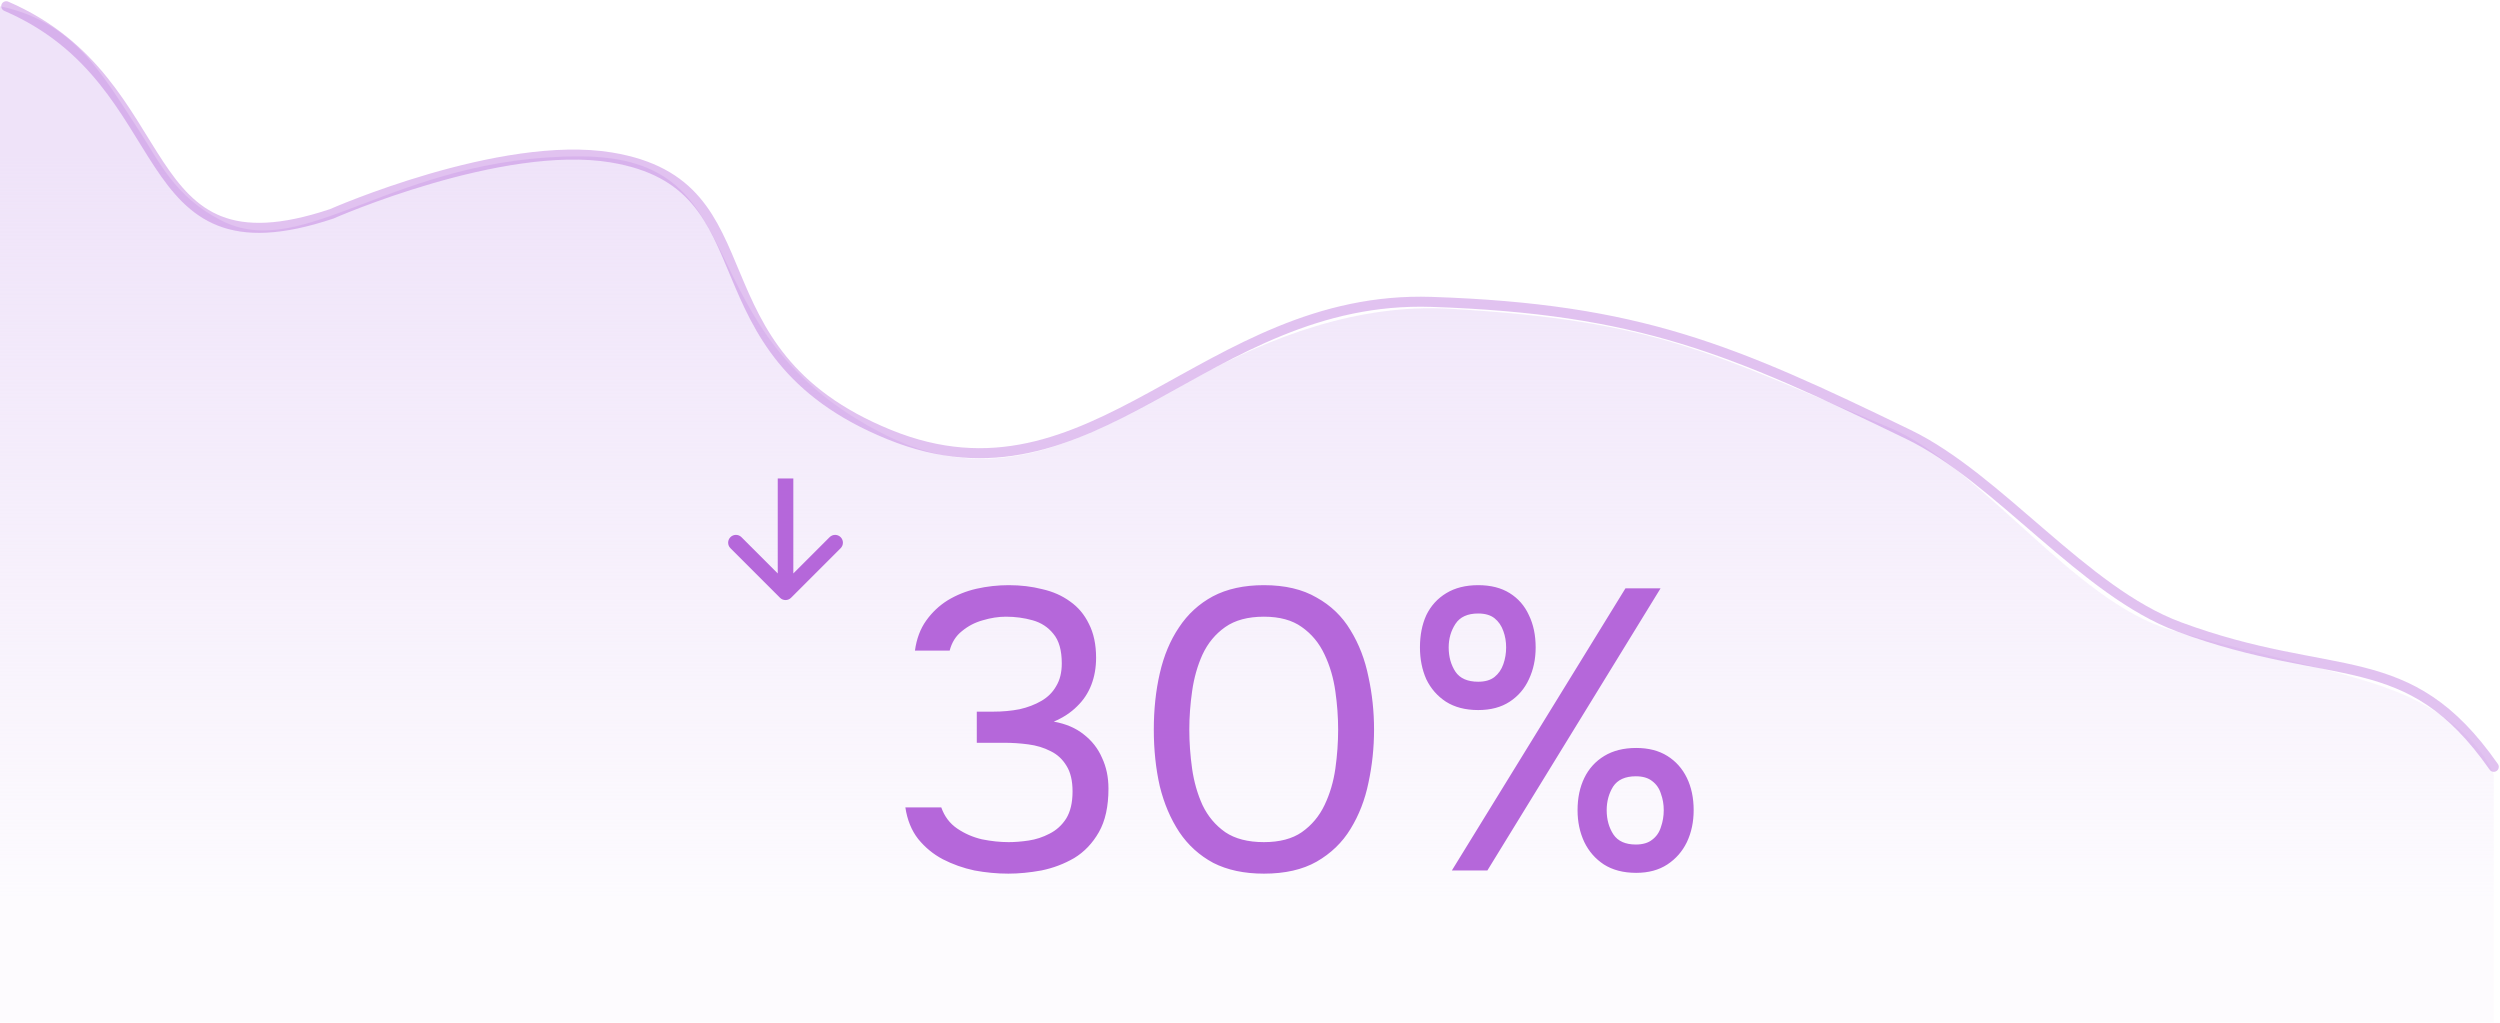
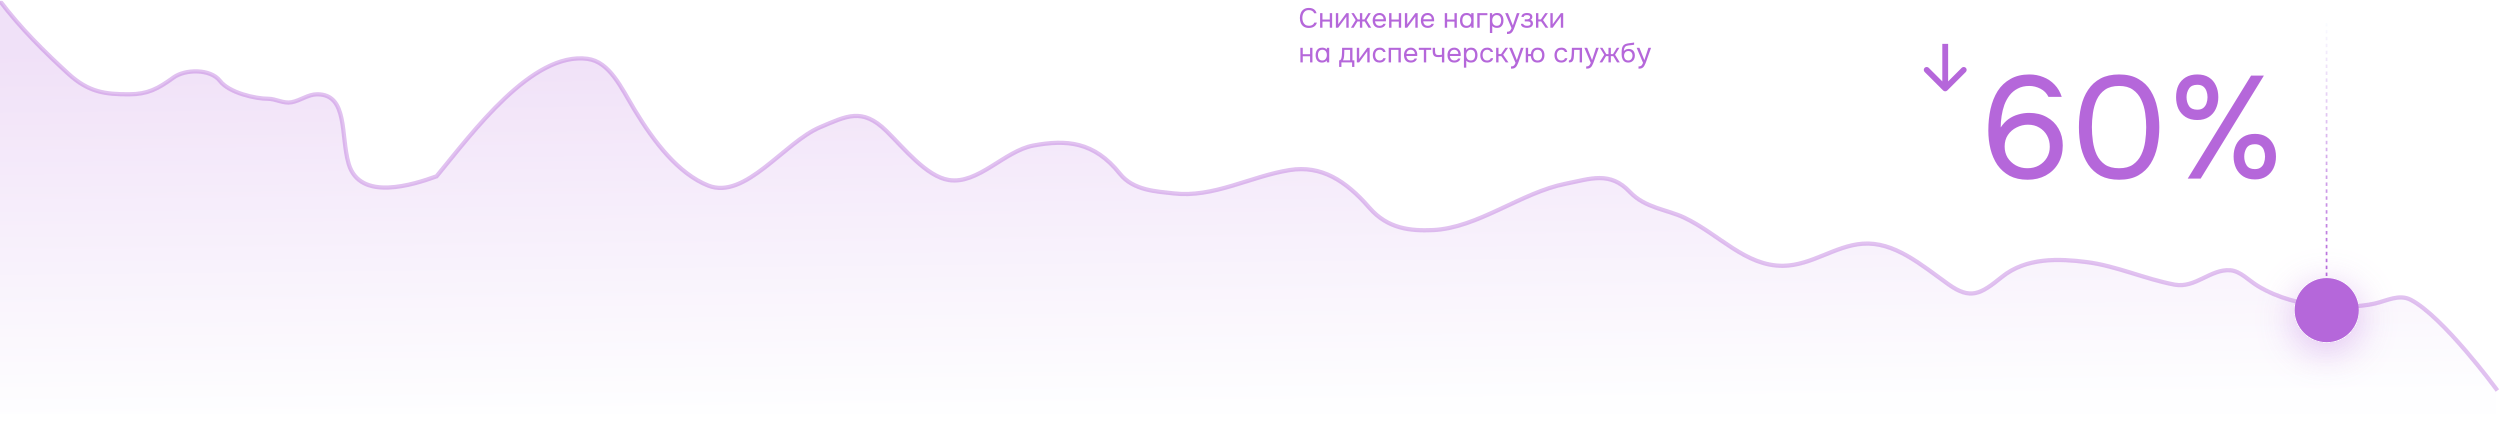
- <svg xmlns="http://www.w3.org/2000/svg" width="401" height="164" viewBox="0 0 401 164" fill="none">
-   <path d="M92.903 25.081C63.297 25.081 48.771 42.111 35.556 35.394C27.921 31.514 25.515 25.832 22.222 20.81C16.332 11.829 11.877 3.501 0 1V164H400V124.226C400 124.226 397.752 117.503 387.407 112.294C378.826 107.972 363.75 105.559 348.148 101.024C332.743 96.546 317.602 74.635 302.963 68.541C274.036 56.498 265.788 51.479 232.688 49.531C217.778 48.653 203.672 54.104 191.852 60.586C175.347 69.635 160.545 78.979 142.222 69.867C108.592 53.142 122.509 25.081 92.903 25.081Z" fill="url(#paint0_linear_10001_20561)" />
-   <path d="M1 1C29.469 13.309 20.481 45.239 53.194 34.305C53.194 34.305 80.376 22.329 98.054 25.255C124.571 29.644 109.79 56.327 142.611 69.7C175.433 83.073 193.16 47.215 229.616 48.424C262.966 49.531 277.928 56.027 306.14 69.7C320.582 76.699 334.275 94.905 349.532 100.555C374.538 109.816 386.17 103.214 400 123" stroke="#B567DA" stroke-opacity="0.4" stroke-width="1.608" stroke-linecap="round" />
-   <path d="M125.116 95.884C125.604 96.372 126.396 96.372 126.884 95.884L134.839 87.929C135.327 87.441 135.327 86.649 134.839 86.161C134.351 85.673 133.559 85.673 133.071 86.161L126 93.232L118.929 86.161C118.441 85.673 117.649 85.673 117.161 86.161C116.673 86.649 116.673 87.441 117.161 87.929L125.116 95.884ZM127.25 78L127.25 76.75L124.75 76.75L124.75 78L127.25 78ZM127.25 95L127.25 78L124.75 78L124.75 95L127.25 95Z" fill="#B567DA" />
-   <path d="M161.733 140.133C159.941 140.133 158.128 139.962 156.293 139.621C154.501 139.237 152.816 138.64 151.237 137.829C149.701 137.018 148.379 135.93 147.269 134.565C146.203 133.2 145.52 131.514 145.221 129.509H150.981C151.493 130.96 152.347 132.09 153.541 132.901C154.736 133.712 156.059 134.288 157.509 134.629C159.003 134.928 160.432 135.077 161.797 135.077C162.779 135.077 163.845 134.992 164.997 134.821C166.149 134.65 167.259 134.288 168.325 133.733C169.435 133.178 170.331 132.368 171.013 131.301C171.696 130.192 172.037 128.741 172.037 126.949C172.037 125.242 171.717 123.877 171.077 122.853C170.437 121.786 169.584 120.997 168.517 120.485C167.451 119.93 166.256 119.568 164.933 119.397C163.653 119.226 162.352 119.141 161.029 119.141H156.677V114.149H159.301C160.795 114.149 162.203 114.021 163.525 113.765C164.848 113.466 166.021 113.018 167.045 112.421C168.069 111.824 168.859 111.034 169.413 110.053C170.011 109.072 170.309 107.856 170.309 106.405C170.309 104.314 169.861 102.736 168.965 101.669C168.112 100.602 167.003 99.877 165.637 99.493C164.272 99.109 162.843 98.917 161.349 98.917C160.155 98.917 158.917 99.109 157.637 99.493C156.4 99.834 155.291 100.41 154.309 101.221C153.328 101.989 152.667 103.034 152.325 104.357H146.757C147.013 102.48 147.611 100.88 148.549 99.557C149.488 98.234 150.64 97.146 152.005 96.293C153.413 95.44 154.949 94.821 156.613 94.437C158.32 94.053 160.048 93.861 161.797 93.861C163.717 93.861 165.509 94.074 167.173 94.501C168.88 94.885 170.373 95.546 171.653 96.485C172.933 97.381 173.936 98.576 174.661 100.069C175.429 101.562 175.813 103.376 175.813 105.509C175.813 107.088 175.557 108.538 175.045 109.861C174.533 111.184 173.765 112.336 172.741 113.317C171.76 114.298 170.523 115.109 169.029 115.749C170.949 116.09 172.549 116.773 173.829 117.797C175.152 118.821 176.133 120.08 176.773 121.573C177.456 123.024 177.797 124.666 177.797 126.501C177.797 129.36 177.285 131.685 176.261 133.477C175.237 135.269 173.915 136.656 172.293 137.637C170.672 138.576 168.923 139.237 167.045 139.621C165.168 139.962 163.397 140.133 161.733 140.133ZM202.734 140.133C199.577 140.133 196.867 139.557 194.606 138.405C192.387 137.21 190.574 135.568 189.166 133.477C187.758 131.344 186.713 128.89 186.03 126.117C185.39 123.301 185.07 120.272 185.07 117.029C185.07 113.786 185.39 110.778 186.03 108.005C186.67 105.189 187.694 102.736 189.102 100.645C190.51 98.512 192.323 96.848 194.542 95.653C196.803 94.458 199.534 93.861 202.734 93.861C206.105 93.861 208.921 94.522 211.182 95.845C213.486 97.125 215.299 98.874 216.622 101.093C217.987 103.312 218.947 105.808 219.502 108.581C220.099 111.312 220.398 114.128 220.398 117.029C220.398 119.93 220.099 122.768 219.502 125.541C218.947 128.272 217.987 130.746 216.622 132.965C215.299 135.141 213.486 136.89 211.182 138.213C208.921 139.493 206.105 140.133 202.734 140.133ZM202.734 135.077C205.251 135.077 207.278 134.544 208.814 133.477C210.393 132.368 211.609 130.917 212.462 129.125C213.315 127.333 213.891 125.392 214.19 123.301C214.489 121.168 214.638 119.077 214.638 117.029C214.638 115.024 214.489 112.976 214.19 110.885C213.891 108.752 213.315 106.789 212.462 104.997C211.609 103.162 210.393 101.69 208.814 100.581C207.278 99.472 205.251 98.917 202.734 98.917C200.174 98.917 198.105 99.472 196.526 100.581C194.947 101.69 193.731 103.162 192.878 104.997C192.067 106.789 191.513 108.752 191.214 110.885C190.915 112.976 190.766 115.024 190.766 117.029C190.766 119.077 190.915 121.168 191.214 123.301C191.513 125.392 192.067 127.333 192.878 129.125C193.731 130.917 194.947 132.368 196.526 133.477C198.105 134.544 200.174 135.077 202.734 135.077ZM232.88 139.621L260.72 94.373H266.352L238.576 139.621H232.88ZM262.448 140.005C260.4 140.005 258.672 139.557 257.264 138.661C255.899 137.765 254.854 136.57 254.128 135.077C253.403 133.541 253.04 131.834 253.04 129.957C253.04 127.994 253.403 126.266 254.128 124.773C254.854 123.28 255.92 122.106 257.328 121.253C258.736 120.4 260.443 119.973 262.448 119.973C264.411 119.973 266.075 120.4 267.44 121.253C268.806 122.106 269.851 123.28 270.576 124.773C271.302 126.266 271.664 127.994 271.664 129.957C271.664 131.834 271.302 133.541 270.576 135.077C269.851 136.57 268.806 137.765 267.44 138.661C266.075 139.557 264.411 140.005 262.448 140.005ZM262.384 135.461C263.494 135.461 264.368 135.205 265.008 134.693C265.691 134.181 266.16 133.498 266.416 132.645C266.715 131.792 266.864 130.896 266.864 129.957C266.864 129.018 266.715 128.144 266.416 127.333C266.16 126.48 265.691 125.797 265.008 125.285C264.368 124.773 263.494 124.517 262.384 124.517C260.678 124.517 259.462 125.072 258.736 126.181C258.054 127.29 257.712 128.549 257.712 129.957C257.712 131.45 258.075 132.752 258.8 133.861C259.526 134.928 260.72 135.461 262.384 135.461ZM237.104 113.893C235.056 113.893 233.328 113.445 231.92 112.549C230.555 111.653 229.51 110.458 228.784 108.965C228.102 107.429 227.76 105.722 227.76 103.845C227.76 101.882 228.102 100.154 228.784 98.661C229.51 97.168 230.576 95.994 231.984 95.141C233.392 94.288 235.099 93.861 237.104 93.861C239.11 93.861 240.795 94.288 242.16 95.141C243.526 95.994 244.55 97.168 245.232 98.661C245.958 100.154 246.32 101.882 246.32 103.845C246.32 105.722 245.958 107.429 245.232 108.965C244.55 110.458 243.526 111.653 242.16 112.549C240.795 113.445 239.11 113.893 237.104 113.893ZM237.104 109.349C238.214 109.349 239.088 109.093 239.728 108.581C240.368 108.069 240.838 107.386 241.136 106.533C241.435 105.68 241.584 104.784 241.584 103.845C241.584 102.906 241.435 102.032 241.136 101.221C240.838 100.368 240.368 99.685 239.728 99.173C239.088 98.661 238.214 98.405 237.104 98.405C235.398 98.405 234.182 98.96 233.456 100.069C232.731 101.178 232.368 102.437 232.368 103.845C232.368 105.338 232.731 106.64 233.456 107.749C234.182 108.816 235.398 109.349 237.104 109.349Z" fill="#B567DA" />
+ <svg xmlns="http://www.w3.org/2000/svg" width="1442" height="258" viewBox="0 0 1442 258" fill="none">
+   <mask id="mask0_5313_9403" style="mask-type:alpha" maskUnits="userSpaceOnUse" x="0" y="0" width="1496" height="258">
+     <rect y="0.461" width="1495.99" height="257.539" fill="#D9D9D9" />
+   </mask>
+   <g mask="url(#mask0_5313_9403)">
+     <path d="M39.405 42.571C25.523 29.818 11.924 16.439 -0.227 0.316V238.823H1439.77V224.557C1439.77 224.557 1409.17 182.867 1390.5 173.135C1383.85 169.671 1376.53 173.759 1369.91 175.284C1360.37 177.482 1350.26 177.167 1340.62 176.573C1327.79 175.783 1314.1 172.297 1302.23 165.114C1297 161.95 1292.23 156.535 1286.4 156.09C1275.12 155.231 1266.24 166.631 1254.34 164.398C1237.3 161.201 1220.75 153.557 1203.58 151.363C1187.83 149.352 1168.85 148.509 1154.69 159.957C1142.42 169.885 1136.66 173.388 1123.72 164.111C1107.96 152.813 1092.5 139.38 1074.34 140.764C1058.39 141.98 1044.87 153.31 1028.53 153.512C1006.82 153.78 991.4 135.193 971.533 125.724C961.502 120.943 948.88 120.183 940.066 110.827C928.608 98.664 917.345 103.3 903.157 106.1C877.388 111.187 852.318 131.752 826.469 132.886C813.475 133.456 800.406 132.141 789.857 119.994C776.1 104.154 761.971 95.307 743.844 98.222C721.107 101.879 699.981 114.392 676.854 111.687C667.263 110.565 653.754 110.123 645.981 100.371C631.05 81.64 615.049 80.542 596.109 84.042C579.363 87.136 564.123 106.708 547.227 103.952C534.285 101.841 521.619 85.792 511.208 75.591C497.254 61.917 488.245 67.07 473.112 73.442C452.474 82.133 429.8 115.651 408.496 107.171C391.419 100.373 377.335 82.219 365.947 63.34C358.304 50.671 351.671 35.666 338.834 33.977C306.936 29.779 272.878 76.216 251.809 101.828C238.824 106.528 207.552 116.812 201.093 94.566C196.364 78.279 200.853 54.46 182.984 54.46C177.766 54.46 173.394 58.049 168.241 59.043C163.458 59.966 159.215 57.038 154.486 57.038C147.395 57.038 132.191 53.645 126.879 46.725C121.392 39.577 106.78 39.93 100.162 44.719C91.073 51.298 85.279 54.46 74.335 54.46C61.014 54.46 51.28 53.48 39.405 42.571Z" fill="url(#paint0_linear_5313_9403)" fill-opacity="0.2" />
+     <path d="M-0.227 0.316C11.924 16.418 25.523 29.78 39.405 42.516C51.28 53.411 61.014 54.389 74.335 54.389C85.279 54.389 91.073 51.232 100.162 44.662C106.78 39.878 121.392 39.526 126.879 46.665C132.191 53.576 147.395 56.964 154.486 56.964C159.215 56.964 163.458 59.889 168.241 58.967C173.394 57.974 177.766 54.389 182.984 54.389C200.853 54.389 196.364 78.178 201.093 94.444C207.552 116.661 238.824 106.39 251.809 101.697C272.878 76.118 306.936 29.741 338.834 33.933C351.671 35.62 358.304 50.606 365.947 63.259C377.335 82.112 391.419 100.243 408.496 107.032C429.8 115.502 452.474 82.027 473.112 73.348C488.245 66.983 497.254 61.838 511.208 75.493C521.619 85.682 534.285 101.71 547.227 103.818C564.123 106.57 579.363 87.024 596.109 83.933C615.049 80.438 631.05 81.535 645.981 100.241C653.754 109.981 667.263 110.422 676.854 111.542C699.981 114.244 721.107 101.748 743.844 98.096C761.971 95.184 776.1 104.02 789.857 119.839C800.406 131.97 813.475 133.283 826.469 132.714C852.318 131.581 877.388 111.043 903.157 105.963C917.345 103.166 928.608 98.537 940.066 110.684C948.88 120.028 961.502 120.786 971.533 125.561C991.4 135.018 1006.82 153.581 1028.53 153.313C1044.87 153.111 1058.39 141.796 1074.34 140.582C1092.5 139.2 1107.96 152.615 1123.72 163.899C1136.66 173.163 1142.42 169.666 1154.69 159.75C1168.85 148.317 1187.83 149.159 1203.58 151.167C1220.75 153.358 1237.3 160.993 1254.34 164.185C1266.24 166.415 1275.12 155.03 1286.4 155.888C1292.24 156.332 1297 161.74 1302.23 164.9C1314.1 172.074 1327.79 175.555 1340.62 176.344C1350.26 176.937 1360.37 177.252 1369.91 175.057C1376.53 173.534 1383.85 169.452 1390.5 172.911C1409.17 182.631 1439.77 224.266 1439.77 224.266" stroke="#B567DA" stroke-opacity="0.4" stroke-width="2.455" stroke-linecap="square" />
+     <g filter="url(#filter0_bd_5313_9403)">
+       <circle cx="1342.05" cy="178.883" r="18.5" fill="#B567DA" />
+     </g>
+     <line x1="1341.96" y1="13.222" x2="1341.96" y2="160.416" stroke="url(#paint1_linear_5313_9403)" stroke-width="0.999" stroke-dasharray="2 2" />
+   </g>
+   <path d="M1120.81 52.192C1121.47 52.847 1122.53 52.847 1123.19 52.192L1133.88 41.502C1134.53 40.847 1134.53 39.783 1133.88 39.127C1133.22 38.471 1132.16 38.471 1131.5 39.127L1122 48.629L1112.5 39.127C1111.84 38.471 1110.78 38.471 1110.12 39.127C1109.47 39.783 1109.47 40.847 1110.12 41.502L1120.81 52.192ZM1123.68 26.999V25.32H1120.32V26.999H1123.68ZM1123.68 51.004V26.999H1120.32V51.004H1123.68Z" fill="#B567DA" />
+   <path d="M754.968 16.128C753.805 16.128 752.835 15.883 752.056 15.392C751.288 14.891 750.712 14.208 750.328 13.344C749.955 12.469 749.768 11.472 749.768 10.352C749.768 9.243 749.96 8.256 750.344 7.392C750.728 6.517 751.304 5.829 752.072 5.328C752.851 4.816 753.827 4.56 755 4.56C755.832 4.56 756.547 4.693 757.144 4.96C757.752 5.216 758.243 5.573 758.616 6.032C758.989 6.491 759.245 7.029 759.384 7.648H757.976C757.816 7.093 757.469 6.651 756.936 6.32C756.413 5.989 755.752 5.824 754.952 5.824C754.056 5.824 753.331 6.037 752.776 6.464C752.232 6.88 751.832 7.429 751.576 8.112C751.32 8.784 751.192 9.515 751.192 10.304C751.192 11.136 751.325 11.899 751.592 12.592C751.859 13.285 752.275 13.84 752.84 14.256C753.405 14.661 754.125 14.864 755 14.864C755.533 14.864 756.008 14.789 756.424 14.64C756.851 14.491 757.203 14.277 757.48 14C757.768 13.723 757.965 13.403 758.072 13.04H759.592C759.432 13.659 759.144 14.203 758.728 14.672C758.323 15.131 757.805 15.488 757.176 15.744C756.547 16 755.811 16.128 754.968 16.128ZM761.431 16V7.568H762.791V11.264H767.015V7.568H768.375V16H767.015V12.464H762.791V16H761.431ZM770.525 16V7.568H771.885V14.032C771.96 13.883 772.061 13.723 772.189 13.552C772.317 13.371 772.418 13.232 772.493 13.136L776.573 7.568H777.917V16H776.557V9.536C776.472 9.696 776.376 9.845 776.269 9.984C776.173 10.123 776.082 10.251 775.997 10.368L771.853 16H770.525ZM779.208 16L781.944 11.584L779.448 7.568H780.904L783.128 11.216H784.392V7.568H785.752V11.216H787.016L789.24 7.568H790.696L788.2 11.584L790.936 16H789.352L787.16 12.368H785.752V16H784.392V12.368H782.984L780.792 16H779.208ZM795.72 16.096C794.824 16.096 794.083 15.915 793.496 15.552C792.909 15.179 792.472 14.667 792.184 14.016C791.896 13.365 791.752 12.624 791.752 11.792C791.752 10.949 791.901 10.208 792.2 9.568C792.509 8.917 792.957 8.405 793.544 8.032C794.131 7.659 794.851 7.472 795.704 7.472C796.333 7.472 796.883 7.595 797.352 7.84C797.832 8.075 798.227 8.395 798.536 8.8C798.856 9.205 799.085 9.659 799.224 10.16C799.373 10.661 799.437 11.179 799.416 11.712C799.405 11.808 799.4 11.904 799.4 12C799.4 12.096 799.395 12.192 799.384 12.288H793.128C793.171 12.779 793.293 13.221 793.496 13.616C793.699 14.011 793.987 14.325 794.36 14.56C794.733 14.784 795.197 14.896 795.752 14.896C796.029 14.896 796.307 14.864 796.584 14.8C796.872 14.725 797.128 14.603 797.352 14.432C797.587 14.261 797.752 14.032 797.848 13.744H799.24C799.112 14.288 798.872 14.736 798.52 15.088C798.168 15.429 797.747 15.685 797.256 15.856C796.765 16.016 796.253 16.096 795.72 16.096ZM793.16 11.104H798.04C798.029 10.624 797.923 10.203 797.72 9.84C797.517 9.477 797.24 9.195 796.888 8.992C796.547 8.789 796.136 8.688 795.656 8.688C795.133 8.688 794.691 8.8 794.328 9.024C793.976 9.248 793.704 9.541 793.512 9.904C793.32 10.267 793.203 10.667 793.16 11.104ZM801.244 16V7.568H802.604V11.264H806.828V7.568H808.188V16H806.828V12.464H802.604V16H801.244ZM810.338 16V7.568H811.698V14.032C811.772 13.883 811.874 13.723 812.002 13.552C812.13 13.371 812.231 13.232 812.306 13.136L816.386 7.568H817.73V16H816.37V9.536C816.284 9.696 816.188 9.845 816.082 9.984C815.986 10.123 815.895 10.251 815.81 10.368L811.666 16H810.338ZM823.517 16.096C822.621 16.096 821.88 15.915 821.293 15.552C820.706 15.179 820.269 14.667 819.981 14.016C819.693 13.365 819.549 12.624 819.549 11.792C819.549 10.949 819.698 10.208 819.997 9.568C820.306 8.917 820.754 8.405 821.341 8.032C821.928 7.659 822.648 7.472 823.501 7.472C824.13 7.472 824.68 7.595 825.149 7.84C825.629 8.075 826.024 8.395 826.333 8.8C826.653 9.205 826.882 9.659 827.021 10.16C827.17 10.661 827.234 11.179 827.213 11.712C827.202 11.808 827.197 11.904 827.197 12C827.197 12.096 827.192 12.192 827.181 12.288H820.925C820.968 12.779 821.09 13.221 821.293 13.616C821.496 14.011 821.784 14.325 822.157 14.56C822.53 14.784 822.994 14.896 823.549 14.896C823.826 14.896 824.104 14.864 824.381 14.8C824.669 14.725 824.925 14.603 825.149 14.432C825.384 14.261 825.549 14.032 825.645 13.744H827.037C826.909 14.288 826.669 14.736 826.317 15.088C825.965 15.429 825.544 15.685 825.053 15.856C824.562 16.016 824.05 16.096 823.517 16.096ZM820.957 11.104H825.837C825.826 10.624 825.72 10.203 825.517 9.84C825.314 9.477 825.037 9.195 824.685 8.992C824.344 8.789 823.933 8.688 823.453 8.688C822.93 8.688 822.488 8.8 822.125 9.024C821.773 9.248 821.501 9.541 821.309 9.904C821.117 10.267 821 10.667 820.957 11.104ZM833.353 16V7.568H834.713V11.264H838.937V7.568H840.297V16H838.937V12.464H834.713V16H833.353ZM845.791 16.096C845.162 16.096 844.612 15.989 844.143 15.776C843.684 15.552 843.306 15.248 843.007 14.864C842.708 14.48 842.484 14.027 842.335 13.504C842.196 12.981 842.127 12.416 842.127 11.808C842.127 10.997 842.255 10.267 842.511 9.616C842.778 8.955 843.199 8.432 843.775 8.048C844.351 7.664 845.103 7.472 846.031 7.472C846.522 7.472 846.991 7.563 847.439 7.744C847.898 7.925 848.287 8.208 848.607 8.592V7.568H849.967V16H848.607V14.864C848.308 15.259 847.914 15.563 847.423 15.776C846.932 15.989 846.388 16.096 845.791 16.096ZM846.015 14.896C846.57 14.896 847.039 14.752 847.423 14.464C847.807 14.176 848.1 13.792 848.303 13.312C848.516 12.832 848.623 12.309 848.623 11.744C848.623 11.157 848.522 10.635 848.319 10.176C848.127 9.717 847.839 9.355 847.455 9.088C847.071 8.821 846.586 8.688 845.999 8.688C845.391 8.688 844.9 8.827 844.527 9.104C844.164 9.381 843.898 9.755 843.727 10.224C843.567 10.693 843.487 11.216 843.487 11.792C843.487 12.389 843.572 12.923 843.743 13.392C843.914 13.861 844.186 14.229 844.559 14.496C844.932 14.763 845.418 14.896 846.015 14.896ZM852.103 16V7.568H857.927V8.768H853.463V16H852.103ZM859.369 19.04V7.568H860.665L860.729 8.864C861.017 8.405 861.406 8.059 861.897 7.824C862.398 7.589 862.937 7.472 863.513 7.472C864.366 7.472 865.065 7.664 865.609 8.048C866.153 8.421 866.553 8.933 866.809 9.584C867.076 10.235 867.209 10.971 867.209 11.792C867.209 12.613 867.076 13.349 866.809 14C866.542 14.651 866.132 15.163 865.577 15.536C865.022 15.909 864.313 16.096 863.449 16.096C863.022 16.096 862.638 16.053 862.297 15.968C861.956 15.872 861.657 15.739 861.401 15.568C861.145 15.397 860.921 15.205 860.729 14.992V19.04H859.369ZM863.337 14.896C863.956 14.896 864.446 14.757 864.809 14.48C865.172 14.192 865.433 13.813 865.593 13.344C865.764 12.875 865.849 12.357 865.849 11.792C865.849 11.216 865.764 10.693 865.593 10.224C865.433 9.755 865.166 9.381 864.793 9.104C864.42 8.827 863.924 8.688 863.305 8.688C862.75 8.688 862.276 8.832 861.881 9.12C861.497 9.397 861.204 9.776 861.001 10.256C860.798 10.725 860.697 11.243 860.697 11.808C860.697 12.395 860.793 12.923 860.985 13.392C861.177 13.861 861.47 14.229 861.865 14.496C862.26 14.763 862.75 14.896 863.337 14.896ZM869.235 19.616V18.32C869.757 18.32 870.173 18.245 870.483 18.096C870.792 17.957 871.048 17.733 871.251 17.424C871.464 17.125 871.667 16.741 871.859 16.272L868.163 7.568H869.763L872.611 14.672L874.947 7.568H876.483L874.115 14.208C873.997 14.549 873.864 14.933 873.715 15.36C873.565 15.787 873.4 16.219 873.219 16.656C873.037 17.104 872.835 17.515 872.611 17.888C872.397 18.272 872.157 18.581 871.891 18.816C871.667 19.019 871.448 19.179 871.235 19.296C871.021 19.413 870.76 19.493 870.451 19.536C870.152 19.589 869.747 19.616 869.235 19.616ZM880.8 16.096C880.395 16.096 879.989 16.059 879.584 15.984C879.179 15.909 878.8 15.787 878.448 15.616C878.107 15.435 877.829 15.195 877.616 14.896C877.403 14.587 877.285 14.203 877.264 13.744H878.592C878.645 14.032 878.8 14.261 879.056 14.432C879.312 14.603 879.6 14.725 879.92 14.8C880.251 14.864 880.544 14.896 880.8 14.896C881.099 14.896 881.403 14.864 881.712 14.8C882.032 14.736 882.299 14.608 882.512 14.416C882.736 14.224 882.848 13.941 882.848 13.568C882.848 13.205 882.757 12.939 882.576 12.768C882.405 12.597 882.176 12.485 881.888 12.432C881.611 12.379 881.307 12.352 880.976 12.352H879.472V11.152H880.704C880.907 11.152 881.115 11.136 881.328 11.104C881.541 11.061 881.739 10.997 881.92 10.912C882.101 10.816 882.245 10.683 882.352 10.512C882.469 10.341 882.528 10.123 882.528 9.856C882.528 9.557 882.443 9.323 882.272 9.152C882.101 8.981 881.883 8.864 881.616 8.8C881.349 8.725 881.077 8.688 880.8 8.688C880.544 8.688 880.272 8.715 879.984 8.768C879.707 8.821 879.467 8.928 879.264 9.088C879.061 9.237 878.939 9.461 878.896 9.76H877.552C877.573 9.184 877.749 8.731 878.08 8.4C878.411 8.069 878.821 7.835 879.312 7.696C879.803 7.547 880.293 7.472 880.784 7.472C881.157 7.472 881.525 7.509 881.888 7.584C882.251 7.659 882.581 7.787 882.88 7.968C883.179 8.139 883.413 8.368 883.584 8.656C883.765 8.944 883.856 9.301 883.856 9.728C883.856 10.112 883.765 10.453 883.584 10.752C883.403 11.051 883.125 11.291 882.752 11.472C883.296 11.643 883.675 11.909 883.888 12.272C884.101 12.635 884.208 13.067 884.208 13.568C884.208 14.016 884.112 14.4 883.92 14.72C883.728 15.029 883.467 15.291 883.136 15.504C882.816 15.707 882.453 15.856 882.048 15.952C881.643 16.048 881.227 16.096 880.8 16.096ZM885.963 16V7.568H887.323V11.2H888.795L891.291 7.568H892.843L890.027 11.584L893.083 16H891.483L888.955 12.384H887.323V16H885.963ZM894.26 16V7.568H895.62V14.032C895.694 13.883 895.796 13.723 895.924 13.552C896.052 13.371 896.153 13.232 896.228 13.136L900.308 7.568H901.652V16H900.292V9.536C900.206 9.696 900.11 9.845 900.004 9.984C899.908 10.123 899.817 10.251 899.732 10.368L895.588 16H894.26ZM750.072 36V27.568H751.432V31.264H755.656V27.568H757.016V36H755.656V32.464H751.432V36H750.072ZM762.51 36.096C761.88 36.096 761.331 35.989 760.862 35.776C760.403 35.552 760.024 35.248 759.726 34.864C759.427 34.48 759.203 34.027 759.054 33.504C758.915 32.981 758.846 32.416 758.846 31.808C758.846 30.997 758.974 30.267 759.23 29.616C759.496 28.955 759.918 28.432 760.494 28.048C761.07 27.664 761.822 27.472 762.75 27.472C763.24 27.472 763.71 27.563 764.158 27.744C764.616 27.925 765.006 28.208 765.326 28.592V27.568H766.686V36H765.326V34.864C765.027 35.259 764.632 35.563 764.142 35.776C763.651 35.989 763.107 36.096 762.51 36.096ZM762.734 34.896C763.288 34.896 763.758 34.752 764.142 34.464C764.526 34.176 764.819 33.792 765.022 33.312C765.235 32.832 765.342 32.309 765.342 31.744C765.342 31.157 765.24 30.635 765.038 30.176C764.846 29.717 764.558 29.355 764.174 29.088C763.79 28.821 763.304 28.688 762.718 28.688C762.11 28.688 761.619 28.827 761.246 29.104C760.883 29.381 760.616 29.755 760.446 30.224C760.286 30.693 760.206 31.216 760.206 31.792C760.206 32.389 760.291 32.923 760.462 33.392C760.632 33.861 760.904 34.229 761.278 34.496C761.651 34.763 762.136 34.896 762.734 34.896ZM772.415 38.592V34.816C772.724 34.816 772.969 34.731 773.151 34.56C773.343 34.389 773.492 34.165 773.599 33.888C773.705 33.611 773.785 33.312 773.839 32.992C773.892 32.661 773.935 32.347 773.967 32.048C774.02 31.557 774.052 31.072 774.062 30.592C774.084 30.101 774.095 29.712 774.095 29.424C774.105 29.115 774.111 28.805 774.111 28.496C774.111 28.187 774.111 27.877 774.111 27.568H780.095V34.816H781.199V38.592H779.887V36H773.727V38.592H772.415ZM774.575 34.816H778.735V28.768H775.407C775.396 29.216 775.385 29.717 775.375 30.272C775.364 30.827 775.343 31.344 775.311 31.824C775.3 32.101 775.273 32.416 775.231 32.768C775.199 33.12 775.135 33.477 775.039 33.84C774.943 34.192 774.788 34.517 774.575 34.816ZM782.619 36V27.568H783.979V34.032C784.054 33.883 784.155 33.723 784.283 33.552C784.411 33.371 784.512 33.232 784.587 33.136L788.667 27.568H790.011V36H788.651V29.536C788.566 29.696 788.47 29.845 788.363 29.984C788.267 30.123 788.176 30.251 788.091 30.368L783.947 36H782.619ZM795.75 36.096C794.865 36.096 794.129 35.915 793.542 35.552C792.966 35.179 792.534 34.667 792.246 34.016C791.969 33.365 791.83 32.629 791.83 31.808C791.83 31.008 791.974 30.283 792.262 29.632C792.561 28.971 793.009 28.448 793.606 28.064C794.214 27.669 794.982 27.472 795.91 27.472C796.486 27.472 796.998 27.568 797.446 27.76C797.905 27.952 798.283 28.235 798.582 28.608C798.881 28.971 799.089 29.429 799.206 29.984H797.814C797.654 29.515 797.398 29.184 797.046 28.992C796.705 28.789 796.299 28.688 795.83 28.688C795.19 28.688 794.678 28.837 794.294 29.136C793.91 29.435 793.627 29.824 793.446 30.304C793.275 30.773 793.19 31.275 793.19 31.808C793.19 32.363 793.281 32.875 793.462 33.344C793.643 33.813 793.926 34.192 794.31 34.48C794.694 34.757 795.19 34.896 795.798 34.896C796.246 34.896 796.667 34.8 797.062 34.608C797.467 34.416 797.734 34.075 797.862 33.584H799.27C799.163 34.16 798.934 34.635 798.582 35.008C798.241 35.381 797.819 35.659 797.318 35.84C796.827 36.011 796.305 36.096 795.75 36.096ZM800.994 36V27.568H807.986V36H806.626V28.768H802.354V36H800.994ZM813.783 36.096C812.887 36.096 812.145 35.915 811.559 35.552C810.972 35.179 810.535 34.667 810.247 34.016C809.959 33.365 809.815 32.624 809.815 31.792C809.815 30.949 809.964 30.208 810.263 29.568C810.572 28.917 811.02 28.405 811.607 28.032C812.193 27.659 812.913 27.472 813.766 27.472C814.396 27.472 814.945 27.595 815.415 27.84C815.895 28.075 816.289 28.395 816.599 28.8C816.919 29.205 817.148 29.659 817.286 30.16C817.436 30.661 817.5 31.179 817.479 31.712C817.468 31.808 817.463 31.904 817.463 32C817.463 32.096 817.457 32.192 817.447 32.288H811.191C811.233 32.779 811.356 33.221 811.559 33.616C811.761 34.011 812.049 34.325 812.423 34.56C812.796 34.784 813.26 34.896 813.815 34.896C814.092 34.896 814.369 34.864 814.647 34.8C814.935 34.725 815.191 34.603 815.415 34.432C815.649 34.261 815.815 34.032 815.911 33.744H817.303C817.175 34.288 816.935 34.736 816.583 35.088C816.231 35.429 815.809 35.685 815.319 35.856C814.828 36.016 814.316 36.096 813.783 36.096ZM811.223 31.104H816.103C816.092 30.624 815.985 30.203 815.783 29.84C815.58 29.477 815.303 29.195 814.951 28.992C814.609 28.789 814.199 28.688 813.719 28.688C813.196 28.688 812.753 28.8 812.391 29.024C812.039 29.248 811.767 29.541 811.575 29.904C811.383 30.267 811.265 30.667 811.223 31.104ZM821.274 36V28.768H818.378V27.568H825.53V28.768H822.634V36H821.274ZM831.704 36V32.752C831.299 32.827 830.904 32.88 830.52 32.912C830.147 32.933 829.811 32.944 829.512 32.944C828.723 32.944 828.099 32.821 827.64 32.576C827.181 32.331 826.856 31.957 826.664 31.456C826.472 30.944 826.376 30.309 826.376 29.552V27.568H827.736V29.456C827.736 29.947 827.784 30.363 827.88 30.704C827.976 31.045 828.163 31.307 828.44 31.488C828.717 31.659 829.133 31.744 829.688 31.744C830.008 31.744 830.344 31.728 830.696 31.696C831.059 31.664 831.395 31.616 831.704 31.552V27.568H833.064V36H831.704ZM838.861 36.096C837.965 36.096 837.223 35.915 836.637 35.552C836.05 35.179 835.613 34.667 835.325 34.016C835.037 33.365 834.893 32.624 834.893 31.792C834.893 30.949 835.042 30.208 835.341 29.568C835.65 28.917 836.098 28.405 836.685 28.032C837.271 27.659 837.991 27.472 838.845 27.472C839.474 27.472 840.023 27.595 840.493 27.84C840.973 28.075 841.367 28.395 841.677 28.8C841.997 29.205 842.226 29.659 842.365 30.16C842.514 30.661 842.578 31.179 842.557 31.712C842.546 31.808 842.541 31.904 842.541 32C842.541 32.096 842.535 32.192 842.525 32.288H836.269C836.311 32.779 836.434 33.221 836.637 33.616C836.839 34.011 837.127 34.325 837.501 34.56C837.874 34.784 838.338 34.896 838.893 34.896C839.17 34.896 839.447 34.864 839.725 34.8C840.013 34.725 840.269 34.603 840.493 34.432C840.727 34.261 840.893 34.032 840.989 33.744H842.381C842.253 34.288 842.013 34.736 841.661 35.088C841.309 35.429 840.887 35.685 840.397 35.856C839.906 36.016 839.394 36.096 838.861 36.096ZM836.301 31.104H841.181C841.17 30.624 841.063 30.203 840.861 29.84C840.658 29.477 840.381 29.195 840.029 28.992C839.687 28.789 839.277 28.688 838.797 28.688C838.274 28.688 837.831 28.8 837.469 29.024C837.117 29.248 836.845 29.541 836.653 29.904C836.461 30.267 836.343 30.667 836.301 31.104ZM844.385 39.04V27.568H845.681L845.745 28.864C846.033 28.405 846.422 28.059 846.913 27.824C847.414 27.589 847.953 27.472 848.529 27.472C849.382 27.472 850.081 27.664 850.625 28.048C851.169 28.421 851.569 28.933 851.825 29.584C852.091 30.235 852.225 30.971 852.225 31.792C852.225 32.613 852.091 33.349 851.825 34C851.558 34.651 851.147 35.163 850.593 35.536C850.038 35.909 849.329 36.096 848.465 36.096C848.038 36.096 847.654 36.053 847.312 35.968C846.971 35.872 846.673 35.739 846.417 35.568C846.161 35.397 845.937 35.205 845.745 34.992V39.04H844.385ZM848.353 34.896C848.971 34.896 849.462 34.757 849.825 34.48C850.187 34.192 850.449 33.813 850.609 33.344C850.779 32.875 850.865 32.357 850.865 31.792C850.865 31.216 850.779 30.693 850.609 30.224C850.449 29.755 850.182 29.381 849.809 29.104C849.435 28.827 848.939 28.688 848.321 28.688C847.766 28.688 847.291 28.832 846.897 29.12C846.513 29.397 846.219 29.776 846.017 30.256C845.814 30.725 845.713 31.243 845.713 31.808C845.713 32.395 845.809 32.923 846.001 33.392C846.193 33.861 846.486 34.229 846.881 34.496C847.275 34.763 847.766 34.896 848.353 34.896ZM857.735 36.096C856.849 36.096 856.113 35.915 855.527 35.552C854.951 35.179 854.519 34.667 854.231 34.016C853.953 33.365 853.815 32.629 853.815 31.808C853.815 31.008 853.959 30.283 854.247 29.632C854.545 28.971 854.993 28.448 855.591 28.064C856.199 27.669 856.967 27.472 857.895 27.472C858.471 27.472 858.983 27.568 859.431 27.76C859.889 27.952 860.268 28.235 860.567 28.608C860.865 28.971 861.073 29.429 861.191 29.984H859.799C859.639 29.515 859.383 29.184 859.031 28.992C858.689 28.789 858.284 28.688 857.815 28.688C857.175 28.688 856.663 28.837 856.279 29.136C855.895 29.435 855.612 29.824 855.431 30.304C855.26 30.773 855.174 31.275 855.174 31.808C855.174 32.363 855.265 32.875 855.447 33.344C855.628 33.813 855.911 34.192 856.295 34.48C856.679 34.757 857.175 34.896 857.783 34.896C858.231 34.896 858.652 34.8 859.047 34.608C859.452 34.416 859.719 34.075 859.847 33.584H861.255C861.148 34.16 860.919 34.635 860.567 35.008C860.225 35.381 859.804 35.659 859.303 35.84C858.812 36.011 858.289 36.096 857.735 36.096ZM862.978 36V27.568H864.338V31.2H865.81L868.306 27.568H869.858L867.042 31.584L870.098 36H868.498L865.97 32.384H864.338V36H862.978ZM871.547 39.616V38.32C872.07 38.32 872.486 38.245 872.795 38.096C873.104 37.957 873.36 37.733 873.563 37.424C873.776 37.125 873.979 36.741 874.171 36.272L870.475 27.568H872.075L874.923 34.672L877.259 27.568H878.795L876.427 34.208C876.31 34.549 876.176 34.933 876.027 35.36C875.878 35.787 875.712 36.219 875.531 36.656C875.35 37.104 875.147 37.515 874.923 37.888C874.71 38.272 874.47 38.581 874.203 38.816C873.979 39.019 873.76 39.179 873.547 39.296C873.334 39.413 873.072 39.493 872.763 39.536C872.464 39.589 872.059 39.616 871.547 39.616ZM886.888 36.096C885.651 36.096 884.718 35.755 884.088 35.072C883.459 34.379 883.102 33.483 883.016 32.384H881.416V36H880.056V27.568H881.416V31.2H883.016C883.08 30.464 883.256 29.819 883.544 29.264C883.843 28.699 884.27 28.261 884.824 27.952C885.379 27.632 886.067 27.472 886.888 27.472C887.784 27.472 888.526 27.659 889.112 28.032C889.699 28.405 890.136 28.917 890.424 29.568C890.712 30.208 890.856 30.949 890.856 31.792C890.856 32.624 890.712 33.365 890.424 34.016C890.136 34.667 889.699 35.179 889.112 35.552C888.526 35.915 887.784 36.096 886.888 36.096ZM886.888 34.896C887.507 34.896 888.003 34.757 888.376 34.48C888.76 34.203 889.043 33.829 889.224 33.36C889.406 32.891 889.496 32.368 889.496 31.792C889.496 31.216 889.406 30.693 889.224 30.224C889.043 29.755 888.76 29.381 888.376 29.104C888.003 28.827 887.507 28.688 886.888 28.688C886.28 28.688 885.784 28.827 885.4 29.104C885.027 29.381 884.755 29.755 884.584 30.224C884.414 30.693 884.328 31.216 884.328 31.792C884.328 32.368 884.414 32.891 884.584 33.36C884.755 33.829 885.027 34.203 885.4 34.48C885.784 34.757 886.28 34.896 886.888 34.896ZM900.531 36.096C899.646 36.096 898.91 35.915 898.323 35.552C897.747 35.179 897.315 34.667 897.027 34.016C896.75 33.365 896.611 32.629 896.611 31.808C896.611 31.008 896.755 30.283 897.043 29.632C897.342 28.971 897.79 28.448 898.387 28.064C898.995 27.669 899.763 27.472 900.691 27.472C901.267 27.472 901.779 27.568 902.227 27.76C902.686 27.952 903.065 28.235 903.363 28.608C903.662 28.971 903.87 29.429 903.987 29.984H902.595C902.435 29.515 902.179 29.184 901.827 28.992C901.486 28.789 901.081 28.688 900.611 28.688C899.971 28.688 899.459 28.837 899.075 29.136C898.691 29.435 898.409 29.824 898.227 30.304C898.057 30.773 897.971 31.275 897.971 31.808C897.971 32.363 898.062 32.875 898.243 33.344C898.425 33.813 898.707 34.192 899.091 34.48C899.475 34.757 899.971 34.896 900.579 34.896C901.027 34.896 901.449 34.8 901.843 34.608C902.249 34.416 902.515 34.075 902.643 33.584H904.051C903.945 34.16 903.715 34.635 903.363 35.008C903.022 35.381 902.601 35.659 902.099 35.84C901.609 36.011 901.086 36.096 900.531 36.096ZM904.929 36.016V34.832C905.142 34.832 905.334 34.789 905.505 34.704C905.676 34.608 905.825 34.469 905.953 34.288C906.102 34.075 906.22 33.765 906.305 33.36C906.39 32.955 906.449 32.523 906.481 32.064C906.524 31.552 906.556 31.051 906.577 30.56C906.598 30.059 906.614 29.563 906.625 29.072C906.646 28.581 906.657 28.08 906.657 27.568H912.513V36H911.153V28.768H907.985C907.974 29.131 907.958 29.499 907.937 29.872C907.926 30.235 907.91 30.603 907.889 30.976C907.878 31.339 907.862 31.707 907.841 32.08C907.83 32.507 907.788 32.987 907.713 33.52C907.638 34.053 907.478 34.539 907.233 34.976C906.998 35.392 906.71 35.669 906.369 35.808C906.038 35.947 905.558 36.016 904.929 36.016ZM914.922 39.616V38.32C915.445 38.32 915.861 38.245 916.17 38.096C916.479 37.957 916.735 37.733 916.938 37.424C917.151 37.125 917.354 36.741 917.546 36.272L913.85 27.568H915.45L918.298 34.672L920.634 27.568H922.17L919.802 34.208C919.685 34.549 919.551 34.933 919.402 35.36C919.253 35.787 919.087 36.219 918.906 36.656C918.725 37.104 918.522 37.515 918.298 37.888C918.085 38.272 917.845 38.581 917.578 38.816C917.354 39.019 917.135 39.179 916.922 39.296C916.709 39.413 916.447 39.493 916.138 39.536C915.839 39.589 915.434 39.616 914.922 39.616ZM922.583 36L925.319 31.584L922.823 27.568H924.279L926.503 31.216H927.767V27.568H929.127V31.216H930.391L932.615 27.568H934.071L931.575 31.584L934.311 36H932.727L930.535 32.368H929.127V36H927.767V32.368H926.359L924.167 36H922.583ZM939.155 36.096C938.622 36.096 938.147 36.021 937.731 35.872C937.315 35.712 936.958 35.493 936.659 35.216C936.361 34.928 936.115 34.592 935.923 34.208C935.731 33.813 935.587 33.387 935.491 32.928C935.395 32.469 935.347 31.984 935.347 31.472C935.347 30.651 935.363 29.888 935.395 29.184C935.438 28.469 935.555 27.835 935.747 27.28C935.939 26.715 936.265 26.245 936.723 25.872C937.182 25.499 937.827 25.237 938.659 25.088C939.086 25.013 939.507 24.949 939.923 24.896C940.339 24.843 940.761 24.789 941.187 24.736C941.326 24.715 941.47 24.693 941.619 24.672C941.769 24.651 941.923 24.624 942.083 24.592C942.254 24.56 942.414 24.533 942.563 24.512V25.76C942.446 25.803 942.318 25.84 942.179 25.872C942.051 25.893 941.913 25.915 941.763 25.936C941.625 25.957 941.481 25.973 941.331 25.984C941.193 25.995 941.054 26.011 940.915 26.032C940.777 26.043 940.643 26.059 940.515 26.08C940.142 26.123 939.747 26.165 939.331 26.208C938.915 26.24 938.521 26.325 938.147 26.464C937.785 26.592 937.475 26.843 937.219 27.216C937.091 27.408 936.979 27.637 936.883 27.904C936.798 28.171 936.734 28.443 936.691 28.72C936.659 28.987 936.638 29.243 936.627 29.488C936.841 29.189 937.102 28.949 937.411 28.768C937.721 28.576 938.051 28.437 938.403 28.352C938.755 28.256 939.091 28.208 939.411 28.208C940.179 28.208 940.83 28.368 941.363 28.688C941.897 28.997 942.302 29.44 942.579 30.016C942.857 30.592 942.995 31.264 942.995 32.032C942.995 32.8 942.846 33.493 942.547 34.112C942.249 34.72 941.811 35.205 941.235 35.568C940.67 35.92 939.977 36.096 939.155 36.096ZM939.187 34.896C939.721 34.896 940.169 34.768 940.531 34.512C940.894 34.256 941.166 33.915 941.347 33.488C941.539 33.061 941.635 32.592 941.635 32.08C941.635 31.579 941.539 31.131 941.347 30.736C941.166 30.331 940.894 30.011 940.531 29.776C940.179 29.541 939.742 29.424 939.219 29.424C938.707 29.424 938.265 29.547 937.891 29.792C937.529 30.037 937.246 30.368 937.043 30.784C936.851 31.189 936.755 31.632 936.755 32.112C936.755 32.603 936.846 33.061 937.027 33.488C937.209 33.915 937.475 34.256 937.827 34.512C938.19 34.768 938.643 34.896 939.187 34.896ZM945.094 39.616V38.32C945.617 38.32 946.033 38.245 946.342 38.096C946.651 37.957 946.907 37.733 947.11 37.424C947.323 37.125 947.526 36.741 947.718 36.272L944.022 27.568H945.622L948.47 34.672L950.806 27.568H952.342L949.974 34.208C949.857 34.549 949.723 34.933 949.574 35.36C949.425 35.787 949.259 36.219 949.078 36.656C948.897 37.104 948.694 37.515 948.47 37.888C948.257 38.272 948.017 38.581 947.75 38.816C947.526 39.019 947.307 39.179 947.094 39.296C946.881 39.413 946.619 39.493 946.31 39.536C946.011 39.589 945.606 39.616 945.094 39.616Z" fill="#B567DA" />
+   <path d="M1169.55 103.672C1165.52 103.672 1162.05 102.916 1159.14 101.404C1156.28 99.836 1153.93 97.736 1152.08 95.104C1150.29 92.416 1148.97 89.392 1148.13 86.032C1147.29 82.616 1146.87 79.032 1146.87 75.28C1146.87 70.856 1147.29 66.712 1148.13 62.848C1149.03 58.928 1150.4 55.484 1152.25 52.516C1154.15 49.548 1156.62 47.224 1159.64 45.544C1162.66 43.808 1166.3 42.94 1170.56 42.94C1173.42 42.94 1176.08 43.444 1178.54 44.452C1181.06 45.404 1183.24 46.86 1185.09 48.82C1186.94 50.724 1188.31 53.076 1189.21 55.876H1181.56C1180.56 53.804 1179.02 52.236 1176.94 51.172C1174.87 50.108 1172.72 49.576 1170.48 49.576C1167.9 49.576 1165.69 50.08 1163.84 51.088C1161.99 52.04 1160.42 53.328 1159.14 54.952C1157.9 56.576 1156.9 58.424 1156.11 60.496C1155.38 62.568 1154.85 64.724 1154.52 66.964C1154.18 69.204 1154.01 71.388 1154.01 73.516C1155.3 71.556 1156.78 69.96 1158.46 68.728C1160.2 67.496 1162.08 66.6 1164.09 66.04C1166.16 65.424 1168.26 65.116 1170.39 65.116C1174.31 65.116 1177.7 65.928 1180.56 67.552C1183.47 69.12 1185.74 71.332 1187.36 74.188C1188.98 76.988 1189.8 80.236 1189.8 83.932C1189.8 87.852 1188.93 91.296 1187.19 94.264C1185.46 97.232 1183.05 99.556 1179.97 101.236C1176.94 102.86 1173.47 103.672 1169.55 103.672ZM1169.38 97.036C1171.9 97.036 1174.12 96.504 1176.02 95.44C1177.98 94.32 1179.52 92.836 1180.64 90.988C1181.76 89.084 1182.32 86.984 1182.32 84.688C1182.32 82.224 1181.79 80.04 1180.72 78.136C1179.66 76.232 1178.18 74.72 1176.27 73.6C1174.42 72.48 1172.24 71.92 1169.72 71.92C1167.42 71.92 1165.24 72.452 1163.17 73.516C1161.1 74.524 1159.42 75.98 1158.13 77.884C1156.9 79.732 1156.28 81.944 1156.28 84.52C1156.28 86.872 1156.84 89 1157.96 90.904C1159.14 92.752 1160.7 94.236 1162.66 95.356C1164.68 96.476 1166.92 97.036 1169.38 97.036ZM1222.31 103.672C1218.16 103.672 1214.61 102.916 1211.64 101.404C1208.73 99.836 1206.35 97.68 1204.5 94.936C1202.65 92.136 1201.28 88.916 1200.38 85.276C1199.54 81.58 1199.12 77.604 1199.12 73.348C1199.12 69.092 1199.54 65.144 1200.38 61.504C1201.22 57.808 1202.57 54.588 1204.42 51.844C1206.26 49.044 1208.64 46.86 1211.56 45.292C1214.52 43.724 1218.11 42.94 1222.31 42.94C1226.73 42.94 1230.43 43.808 1233.4 45.544C1236.42 47.224 1238.8 49.52 1240.54 52.432C1242.33 55.344 1243.59 58.62 1244.32 62.26C1245.1 65.844 1245.49 69.54 1245.49 73.348C1245.49 77.156 1245.1 80.88 1244.32 84.52C1243.59 88.104 1242.33 91.352 1240.54 94.264C1238.8 97.12 1236.42 99.416 1233.4 101.152C1230.43 102.832 1226.73 103.672 1222.31 103.672ZM1222.31 97.036C1225.61 97.036 1228.27 96.336 1230.29 94.936C1232.36 93.48 1233.96 91.576 1235.08 89.224C1236.2 86.872 1236.95 84.324 1237.34 81.58C1237.74 78.78 1237.93 76.036 1237.93 73.348C1237.93 70.716 1237.74 68.028 1237.34 65.284C1236.95 62.484 1236.2 59.908 1235.08 57.556C1233.96 55.148 1232.36 53.216 1230.29 51.76C1228.27 50.304 1225.61 49.576 1222.31 49.576C1218.95 49.576 1216.23 50.304 1214.16 51.76C1212.09 53.216 1210.49 55.148 1209.37 57.556C1208.31 59.908 1207.58 62.484 1207.19 65.284C1206.8 68.028 1206.6 70.716 1206.6 73.348C1206.6 76.036 1206.8 78.78 1207.19 81.58C1207.58 84.324 1208.31 86.872 1209.37 89.224C1210.49 91.576 1212.09 93.48 1214.16 94.936C1216.23 96.336 1218.95 97.036 1222.31 97.036ZM1261.88 103L1298.42 43.612H1305.81L1269.35 103H1261.88ZM1300.68 103.504C1298 103.504 1295.73 102.916 1293.88 101.74C1292.09 100.564 1290.72 98.996 1289.76 97.036C1288.81 95.02 1288.34 92.78 1288.34 90.316C1288.34 87.74 1288.81 85.472 1289.76 83.512C1290.72 81.552 1292.12 80.012 1293.96 78.892C1295.81 77.772 1298.05 77.212 1300.68 77.212C1303.26 77.212 1305.44 77.772 1307.24 78.892C1309.03 80.012 1310.4 81.552 1311.35 83.512C1312.3 85.472 1312.78 87.74 1312.78 90.316C1312.78 92.78 1312.3 95.02 1311.35 97.036C1310.4 98.996 1309.03 100.564 1307.24 101.74C1305.44 102.916 1303.26 103.504 1300.68 103.504ZM1300.6 97.54C1302.06 97.54 1303.2 97.204 1304.04 96.532C1304.94 95.86 1305.56 94.964 1305.89 93.844C1306.28 92.724 1306.48 91.548 1306.48 90.316C1306.48 89.084 1306.28 87.936 1305.89 86.872C1305.56 85.752 1304.94 84.856 1304.04 84.184C1303.2 83.512 1302.06 83.176 1300.6 83.176C1298.36 83.176 1296.76 83.904 1295.81 85.36C1294.92 86.816 1294.47 88.468 1294.47 90.316C1294.47 92.276 1294.94 93.984 1295.9 95.44C1296.85 96.84 1298.42 97.54 1300.6 97.54ZM1267.42 69.232C1264.73 69.232 1262.46 68.644 1260.62 67.468C1258.82 66.292 1257.45 64.724 1256.5 62.764C1255.6 60.748 1255.16 58.508 1255.16 56.044C1255.16 53.468 1255.6 51.2 1256.5 49.24C1257.45 47.28 1258.85 45.74 1260.7 44.62C1262.55 43.5 1264.79 42.94 1267.42 42.94C1270.05 42.94 1272.26 43.5 1274.06 44.62C1275.85 45.74 1277.19 47.28 1278.09 49.24C1279.04 51.2 1279.52 53.468 1279.52 56.044C1279.52 58.508 1279.04 60.748 1278.09 62.764C1277.19 64.724 1275.85 66.292 1274.06 67.468C1272.26 68.644 1270.05 69.232 1267.42 69.232ZM1267.42 63.268C1268.88 63.268 1270.02 62.932 1270.86 62.26C1271.7 61.588 1272.32 60.692 1272.71 59.572C1273.1 58.452 1273.3 57.276 1273.3 56.044C1273.3 54.812 1273.1 53.664 1272.71 52.6C1272.32 51.48 1271.7 50.584 1270.86 49.912C1270.02 49.24 1268.88 48.904 1267.42 48.904C1265.18 48.904 1263.58 49.632 1262.63 51.088C1261.68 52.544 1261.2 54.196 1261.2 56.044C1261.2 58.004 1261.68 59.712 1262.63 61.168C1263.58 62.568 1265.18 63.268 1267.42 63.268Z" fill="#B567DA" />
  <defs>
-     <linearGradient id="paint0_linear_10001_20561" x1="200.945" y1="24.373" x2="200.945" y2="143.819" gradientUnits="userSpaceOnUse">
-       <stop stop-color="#EFE3F9" />
-       <stop offset="1" stop-color="#EFE3F9" stop-opacity="0.15" />
+     <filter id="filter0_bd_5313_9403" x="1278.4" y="115.235" width="127.295" height="127.295" filterUnits="userSpaceOnUse" color-interpolation-filters="sRGB">
+       <feFlood flood-opacity="0" result="BackgroundImageFix" />
+       <feGaussianBlur in="BackgroundImageFix" stdDeviation="22.574" />
+       <feComposite in2="SourceAlpha" operator="in" result="effect1_backgroundBlur_5313_9403" />
+       <feColorMatrix in="SourceAlpha" type="matrix" values="0 0 0 0 0 0 0 0 0 0 0 0 0 0 0 0 0 0 127 0" result="hardAlpha" />
+       <feOffset dy="4.996" />
+       <feGaussianBlur stdDeviation="10.592" />
+       <feComposite in2="hardAlpha" operator="out" />
+       <feColorMatrix type="matrix" values="0 0 0 0 0.71 0 0 0 0 0.404 0 0 0 0 0.855 0 0 0 0.4 0" />
+       <feBlend mode="normal" in2="effect1_backgroundBlur_5313_9403" result="effect2_dropShadow_5313_9403" />
+       <feBlend mode="normal" in="SourceGraphic" in2="effect2_dropShadow_5313_9403" result="shape" />
+     </filter>
+     <linearGradient id="paint0_linear_5313_9403" x1="849.282" y1="20.613" x2="852.295" y2="304.857" gradientUnits="userSpaceOnUse">
+       <stop stop-color="#B567DA" />
+       <stop offset="0.755" stop-color="#FAFCFF" />
+     </linearGradient>
+     <linearGradient id="paint1_linear_5313_9403" x1="1340.96" y1="160.416" x2="1340.96" y2="13.222" gradientUnits="userSpaceOnUse">
+       <stop stop-color="#B567DA" />
+       <stop offset="1" stop-color="#FAFCFF" />
    </linearGradient>
  </defs>
</svg>
